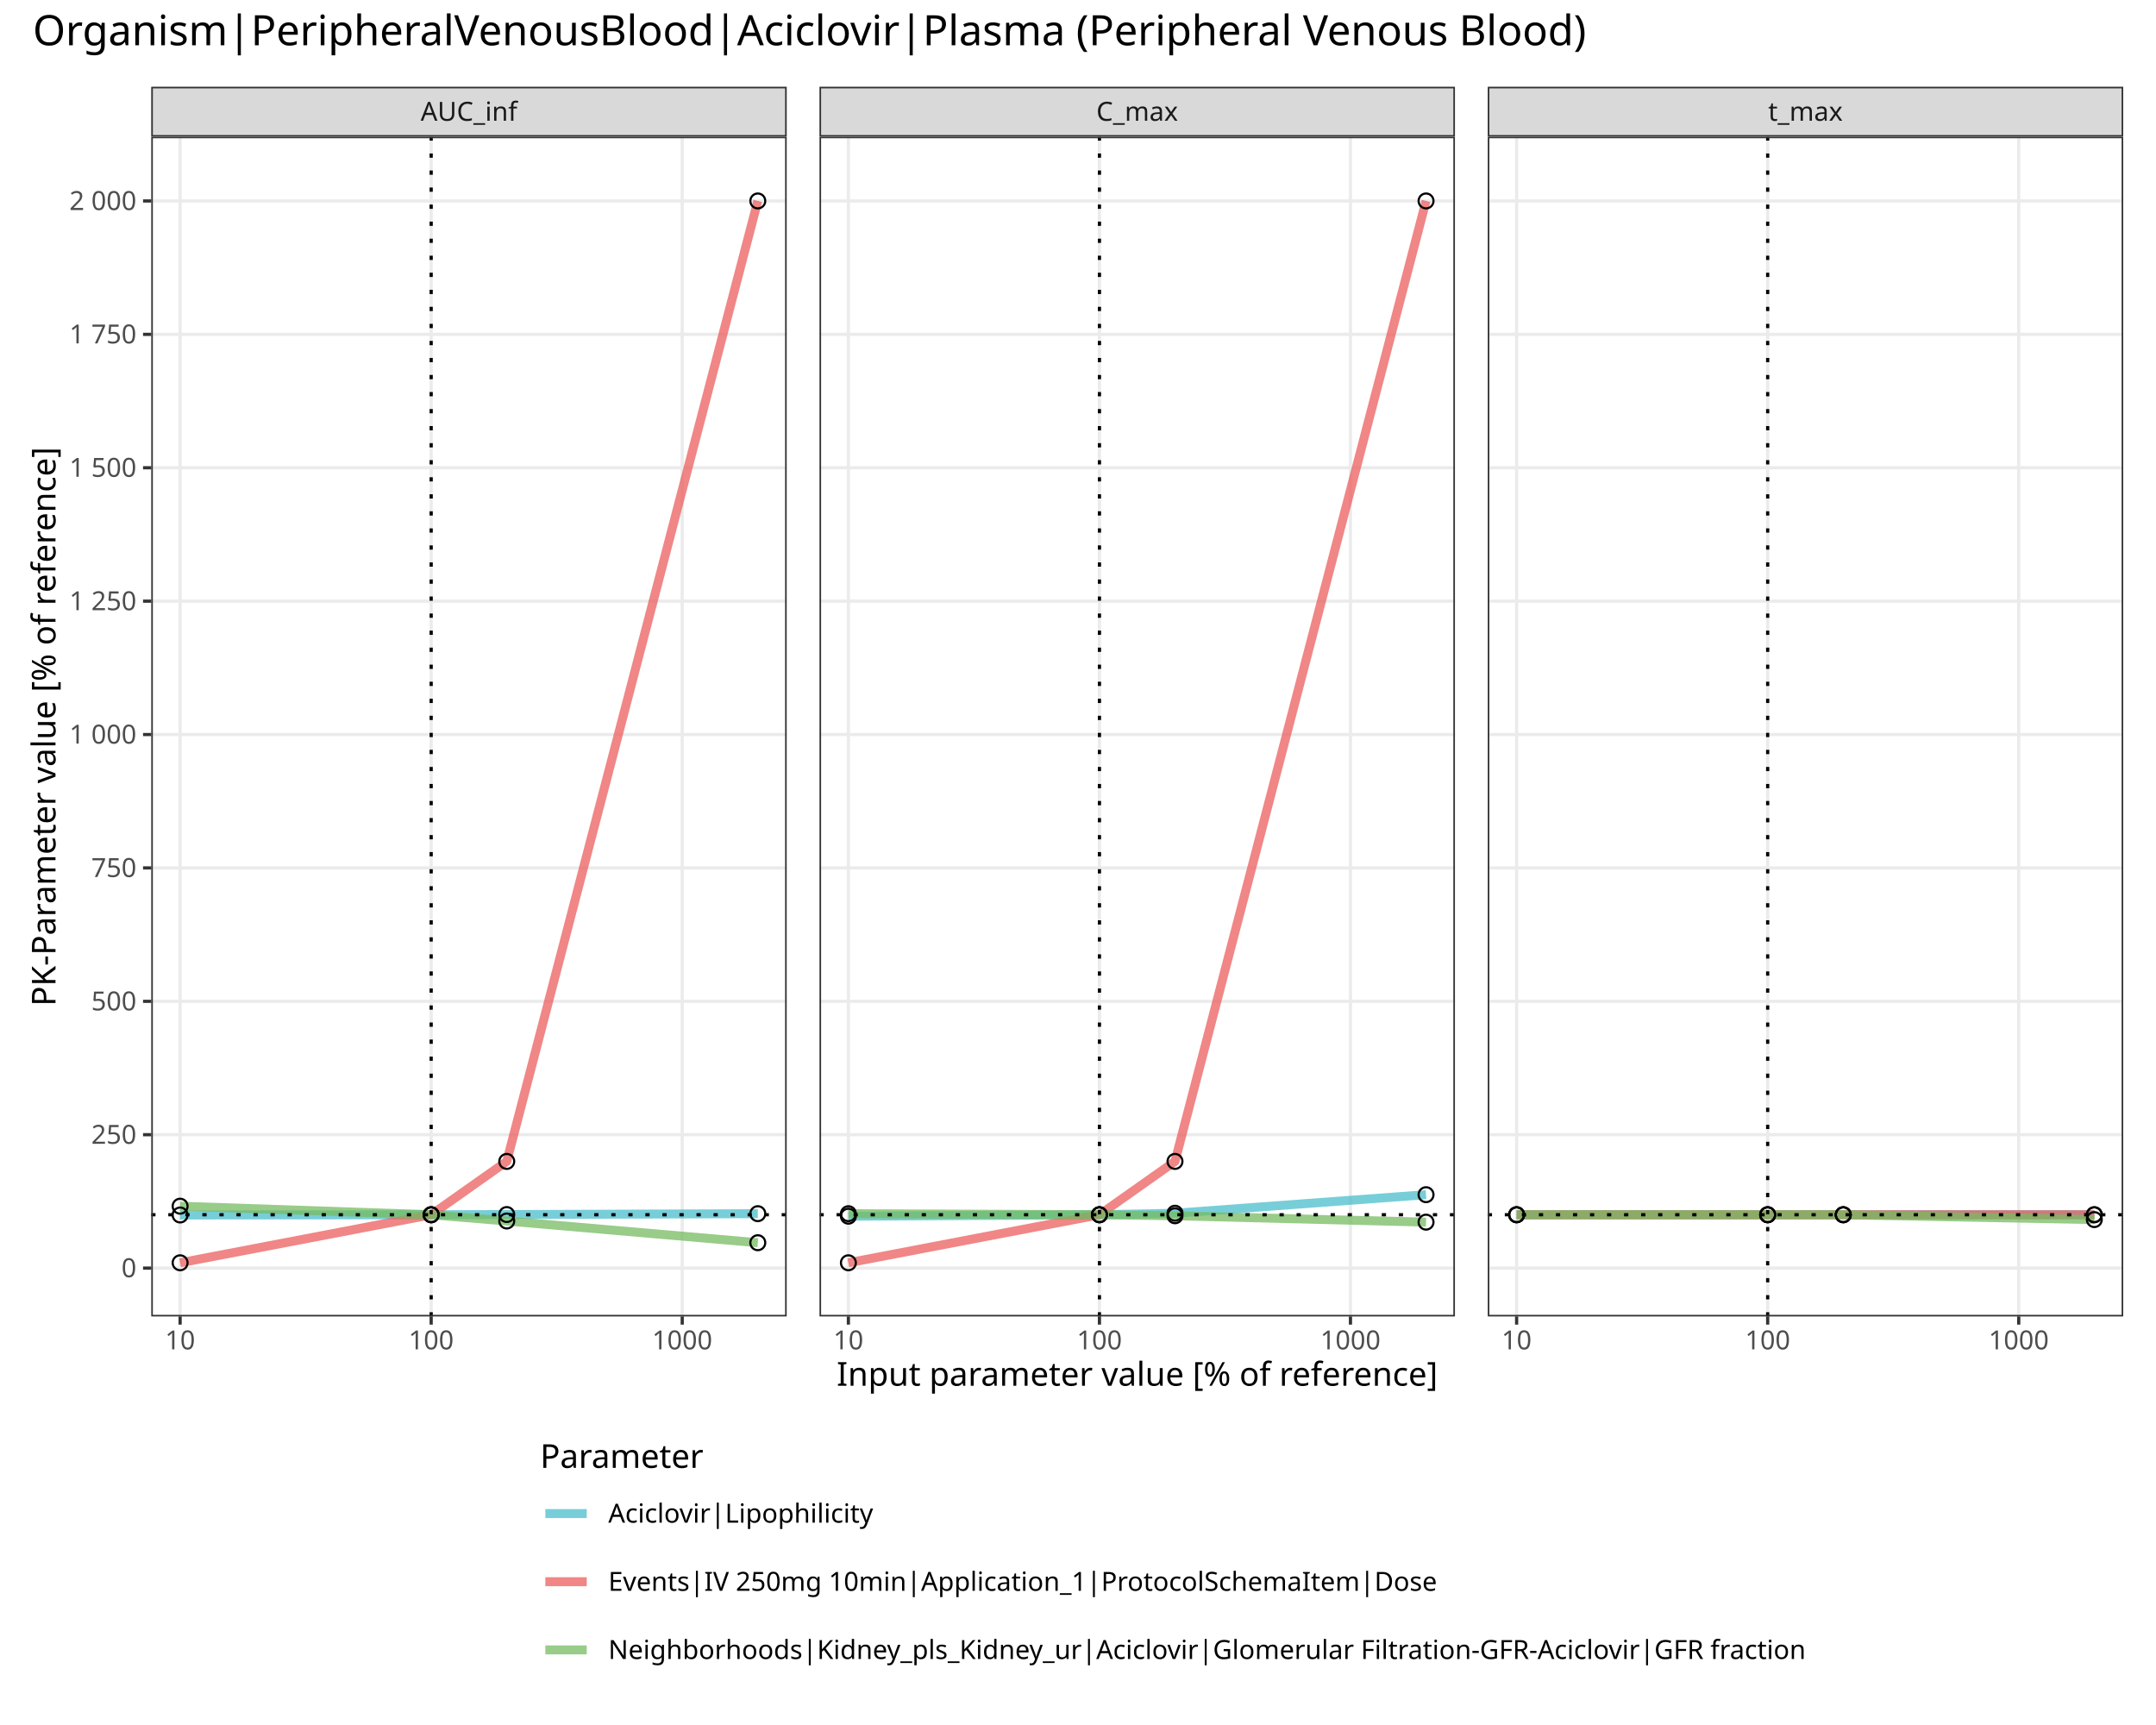
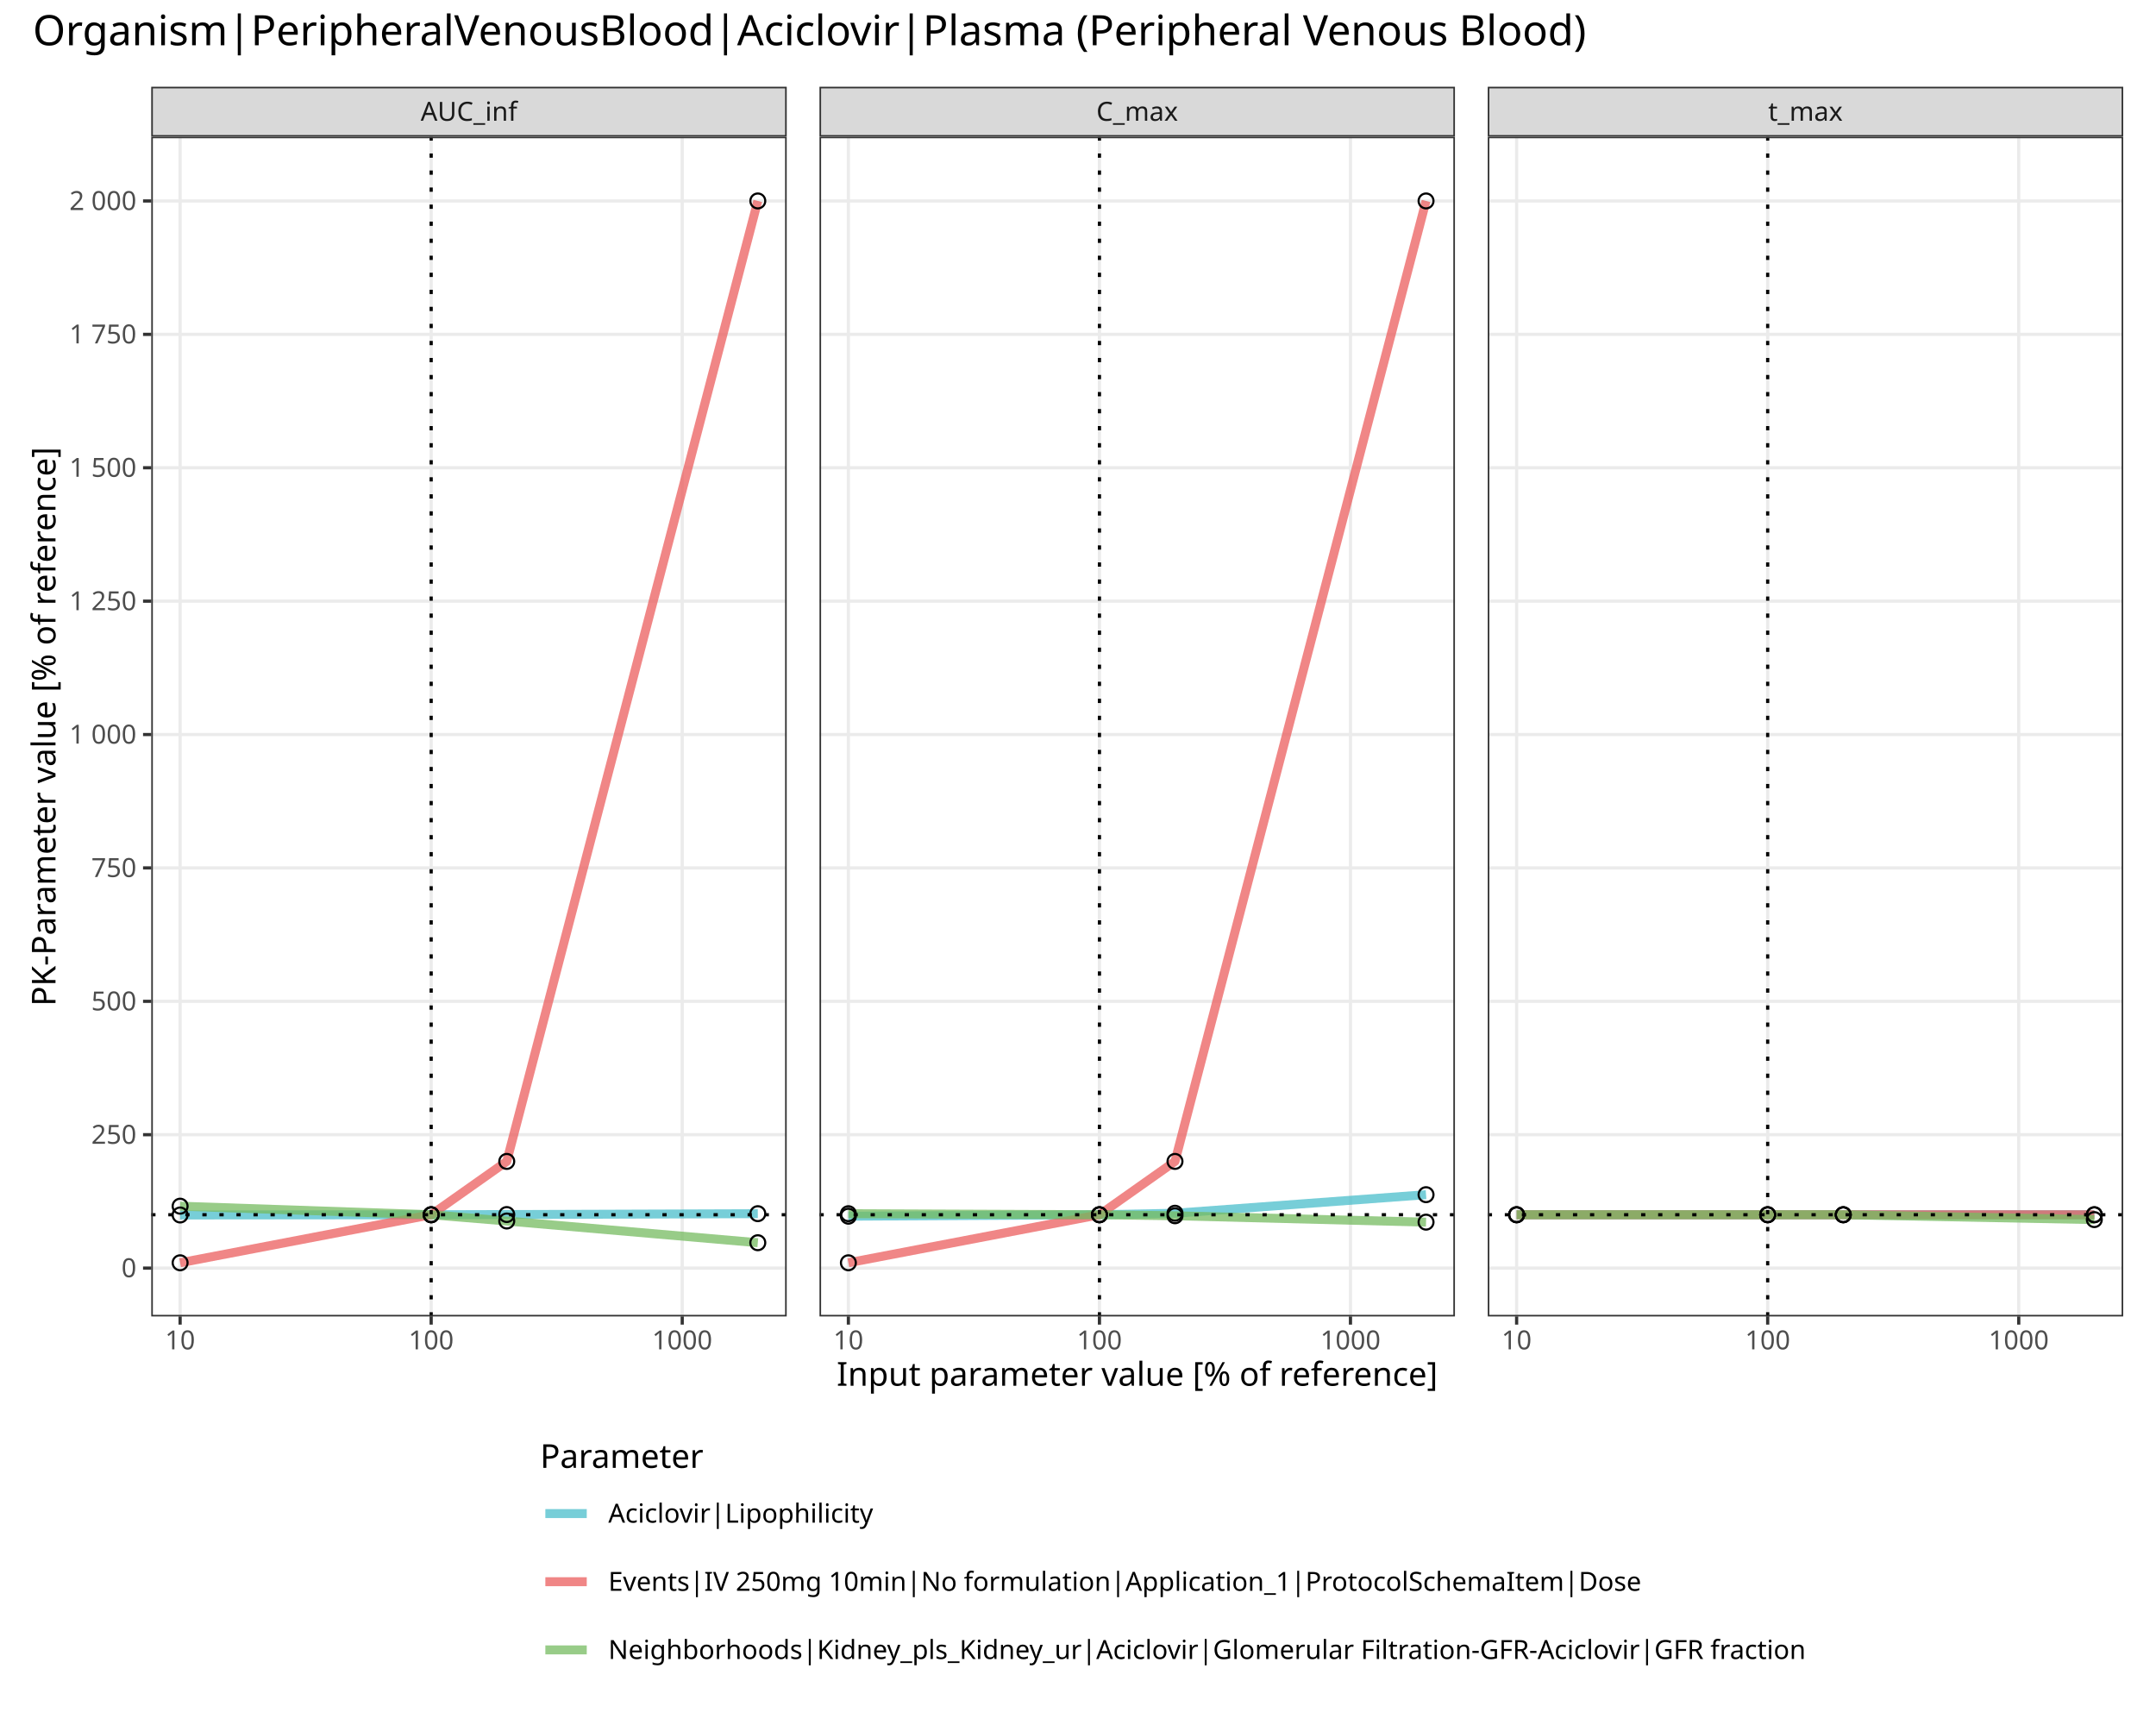
<svg xmlns="http://www.w3.org/2000/svg" class="svglite" data-engine-version="2.0" width="720.00pt" height="576.00pt" viewBox="0 0 720.00 576.00">
  <defs>
    <style type="text/css">
    .svglite line, .svglite polyline, .svglite polygon, .svglite path, .svglite rect, .svglite circle {
      fill: none;
      stroke: #000000;
      stroke-linecap: round;
      stroke-linejoin: round;
      stroke-miterlimit: 10.00;
    }
  </style>
  </defs>
  <rect width="100%" height="100%" style="stroke: none; fill: #FFFFFF;" />
  <defs>
    <clipPath id="cpMC4wMHw3MjAuMDB8MC4wMHw1NzYuMDA=">
      <rect x="0.00" y="0.00" width="720.00" height="576.00" />
    </clipPath>
  </defs>
  <g clip-path="url(#cpMC4wMHw3MjAuMDB8MC4wMHw1NzYuMDA=)">
    <rect x="0.00" y="0.00" width="720.00" height="576.00" style="stroke-width: 1.07; stroke: #FFFFFF; fill: #FFFFFF;" />
  </g>
  <defs>
    <clipPath id="cpNTAuNTF8NzA5LjA0fDQ1LjYzfDQzOS41OA==">
      <rect x="50.51" y="45.63" width="658.53" height="393.95" />
    </clipPath>
  </defs>
  <g clip-path="url(#cpNTAuNTF8NzA5LjA0fDQ1LjYzfDQzOS41OA==)">
</g>
  <g clip-path="url(#cpMC4wMHw3MjAuMDB8MC4wMHw1NzYuMDA=)">
</g>
  <defs>
    <clipPath id="cpNS40OHwyNjguMTl8MjMuNTB8NTcwLjUy">
      <rect x="5.48" y="23.50" width="262.71" height="547.02" />
    </clipPath>
  </defs>
  <g clip-path="url(#cpNS40OHwyNjguMTl8MjMuNTB8NTcwLjUy)">
    <rect x="5.48" y="23.50" width="262.71" height="547.02" style="stroke-width: 1.07; stroke: #FFFFFF; fill: #FFFFFF;" />
  </g>
  <g clip-path="url(#cpMC4wMHw3MjAuMDB8MC4wMHw1NzYuMDA=)">
</g>
  <defs>
    <clipPath id="cpMjY4LjE5fDQ5MS4zNnwyMy41MHw1NzAuNTI=">
      <rect x="268.19" y="23.50" width="223.16" height="547.02" />
    </clipPath>
  </defs>
  <g clip-path="url(#cpMjY4LjE5fDQ5MS4zNnwyMy41MHw1NzAuNTI=)">
    <rect x="268.19" y="23.50" width="223.16" height="547.02" style="stroke-width: 1.07; stroke: #FFFFFF; fill: #FFFFFF;" />
  </g>
  <g clip-path="url(#cpMC4wMHw3MjAuMDB8MC4wMHw1NzYuMDA=)">
</g>
  <defs>
    <clipPath id="cpNDkxLjM2fDcxNC41MnwyMy41MHw1NzAuNTI=">
      <rect x="491.36" y="23.50" width="223.16" height="547.02" />
    </clipPath>
  </defs>
  <g clip-path="url(#cpNDkxLjM2fDcxNC41MnwyMy41MHw1NzAuNTI=)">
    <rect x="491.36" y="23.50" width="223.16" height="547.02" style="stroke-width: 1.07; stroke: #FFFFFF; fill: #FFFFFF;" />
  </g>
  <g clip-path="url(#cpMC4wMHw3MjAuMDB8MC4wMHw1NzYuMDA=)">
</g>
  <defs>
    <clipPath id="cpNTAuNTF8MjYyLjcxfDQ1LjYzfDQzOS41OA==">
      <rect x="50.51" y="45.63" width="212.21" height="393.95" />
    </clipPath>
  </defs>
  <g clip-path="url(#cpNTAuNTF8MjYyLjcxfDQ1LjYzfDQzOS41OA==)">
    <rect x="50.51" y="45.63" width="212.21" height="393.95" style="stroke-width: 1.07; stroke: none; fill: #FFFFFF;" />
    <polyline points="50.51,423.44 262.71,423.44 " style="stroke-width: 1.07; stroke: #EBEBEB; stroke-linecap: butt;" />
    <polyline points="50.51,378.90 262.71,378.90 " style="stroke-width: 1.07; stroke: #EBEBEB; stroke-linecap: butt;" />
    <polyline points="50.51,334.36 262.71,334.36 " style="stroke-width: 1.07; stroke: #EBEBEB; stroke-linecap: butt;" />
    <polyline points="50.51,289.81 262.71,289.81 " style="stroke-width: 1.07; stroke: #EBEBEB; stroke-linecap: butt;" />
    <polyline points="50.51,245.27 262.71,245.27 " style="stroke-width: 1.07; stroke: #EBEBEB; stroke-linecap: butt;" />
    <polyline points="50.51,200.73 262.71,200.73 " style="stroke-width: 1.07; stroke: #EBEBEB; stroke-linecap: butt;" />
    <polyline points="50.51,156.19 262.71,156.19 " style="stroke-width: 1.07; stroke: #EBEBEB; stroke-linecap: butt;" />
    <polyline points="50.51,111.64 262.71,111.64 " style="stroke-width: 1.07; stroke: #EBEBEB; stroke-linecap: butt;" />
    <polyline points="50.51,67.10 262.71,67.10 " style="stroke-width: 1.07; stroke: #EBEBEB; stroke-linecap: butt;" />
    <polyline points="60.15,439.58 60.15,45.63 " style="stroke-width: 1.07; stroke: #EBEBEB; stroke-linecap: butt;" />
    <polyline points="143.99,439.58 143.99,45.63 " style="stroke-width: 1.07; stroke: #EBEBEB; stroke-linecap: butt;" />
    <polyline points="227.83,439.58 227.83,45.63 " style="stroke-width: 1.07; stroke: #EBEBEB; stroke-linecap: butt;" />
    <polyline points="60.15,405.70 143.99,405.62 169.23,405.55 253.07,405.26 " style="stroke-width: 2.99; stroke: #4ABDCB; stroke-opacity: 0.75; stroke-linecap: butt;" />
    <polyline points="60.15,421.66 143.99,405.62 169.23,387.81 253.07,67.10 " style="stroke-width: 2.99; stroke: #EA5E5E; stroke-opacity: 0.75; stroke-linecap: butt;" />
    <polyline points="60.15,402.76 143.99,405.62 169.23,407.71 253.07,414.96 " style="stroke-width: 2.99; stroke: #76BB60; stroke-opacity: 0.75; stroke-linecap: butt;" />
    <circle cx="60.15" cy="405.70" r="2.49" style="stroke-width: 0.71;" />
    <circle cx="143.99" cy="405.62" r="2.49" style="stroke-width: 0.71;" />
    <circle cx="169.23" cy="405.55" r="2.49" style="stroke-width: 0.71;" />
    <circle cx="253.07" cy="405.26" r="2.49" style="stroke-width: 0.71;" />
    <circle cx="60.15" cy="421.66" r="2.49" style="stroke-width: 0.71;" />
    <circle cx="143.99" cy="405.62" r="2.49" style="stroke-width: 0.71;" />
    <circle cx="169.23" cy="387.81" r="2.49" style="stroke-width: 0.71;" />
    <circle cx="253.07" cy="67.10" r="2.49" style="stroke-width: 0.71;" />
    <circle cx="60.15" cy="402.76" r="2.49" style="stroke-width: 0.71;" />
    <circle cx="143.99" cy="405.62" r="2.49" style="stroke-width: 0.71;" />
    <circle cx="169.23" cy="407.71" r="2.49" style="stroke-width: 0.71;" />
    <circle cx="253.07" cy="414.96" r="2.49" style="stroke-width: 0.71;" />
    <line x1="50.51" y1="405.62" x2="262.71" y2="405.62" style="stroke-width: 1.07; stroke-dasharray: 1.42,4.27; stroke-linecap: butt;" />
    <line x1="143.99" y1="439.58" x2="143.99" y2="45.63" style="stroke-width: 1.07; stroke-dasharray: 1.42,4.27; stroke-linecap: butt;" />
    <rect x="50.51" y="45.63" width="212.21" height="393.95" style="stroke-width: 1.07; stroke: #333333;" />
  </g>
  <g clip-path="url(#cpMC4wMHw3MjAuMDB8MC4wMHw1NzYuMDA=)">
</g>
  <defs>
    <clipPath id="cpNTAuNTF8MjYyLjcxfDI4Ljk4fDQ1LjYz">
      <rect x="50.51" y="28.98" width="212.21" height="16.65" />
    </clipPath>
  </defs>
  <g clip-path="url(#cpNTAuNTF8MjYyLjcxfDI4Ljk4fDQ1LjYz)">
    <rect x="50.51" y="28.98" width="212.21" height="16.65" style="stroke-width: 1.07; stroke: #333333; fill: #D9D9D9;" />
    <text x="156.61" y="40.33" text-anchor="middle" style="font-size: 8.80px; fill: #1A1A1A; font-family: sans;" textLength="32.77px" lengthAdjust="spacingAndGlyphs">AUC_inf</text>
  </g>
  <g clip-path="url(#cpMC4wMHw3MjAuMDB8MC4wMHw1NzYuMDA=)">
    <polyline points="60.15,442.32 60.15,439.58 " style="stroke-width: 1.07; stroke: #333333; stroke-linecap: butt;" />
    <polyline points="143.99,442.32 143.99,439.58 " style="stroke-width: 1.07; stroke: #333333; stroke-linecap: butt;" />
    <polyline points="227.83,442.32 227.83,439.58 " style="stroke-width: 1.07; stroke: #333333; stroke-linecap: butt;" />
    <text x="60.15" y="450.57" text-anchor="middle" style="font-size: 8.80px; fill: #4D4D4D; font-family: sans;" textLength="9.79px" lengthAdjust="spacingAndGlyphs">10</text>
    <text x="143.99" y="450.57" text-anchor="middle" style="font-size: 8.80px; fill: #4D4D4D; font-family: sans;" textLength="14.68px" lengthAdjust="spacingAndGlyphs">100</text>
    <text x="227.83" y="450.57" text-anchor="middle" style="font-size: 8.80px; fill: #4D4D4D; font-family: sans;" textLength="19.58px" lengthAdjust="spacingAndGlyphs">1000</text>
    <text x="45.58" y="426.47" text-anchor="end" style="font-size: 8.80px; fill: #4D4D4D; font-family: sans;" textLength="4.89px" lengthAdjust="spacingAndGlyphs">0</text>
    <text x="45.58" y="381.93" text-anchor="end" style="font-size: 8.80px; fill: #4D4D4D; font-family: sans;" textLength="14.68px" lengthAdjust="spacingAndGlyphs">250</text>
    <text x="45.58" y="337.38" text-anchor="end" style="font-size: 8.80px; fill: #4D4D4D; font-family: sans;" textLength="14.68px" lengthAdjust="spacingAndGlyphs">500</text>
    <text x="45.58" y="292.84" text-anchor="end" style="font-size: 8.80px; fill: #4D4D4D; font-family: sans;" textLength="14.68px" lengthAdjust="spacingAndGlyphs">750</text>
    <text x="45.58" y="248.30" text-anchor="end" style="font-size: 8.80px; fill: #4D4D4D; font-family: sans;" textLength="22.02px" lengthAdjust="spacingAndGlyphs">1 000</text>
    <text x="45.58" y="203.76" text-anchor="end" style="font-size: 8.80px; fill: #4D4D4D; font-family: sans;" textLength="22.02px" lengthAdjust="spacingAndGlyphs">1 250</text>
    <text x="45.58" y="159.21" text-anchor="end" style="font-size: 8.80px; fill: #4D4D4D; font-family: sans;" textLength="22.02px" lengthAdjust="spacingAndGlyphs">1 500</text>
    <text x="45.58" y="114.67" text-anchor="end" style="font-size: 8.80px; fill: #4D4D4D; font-family: sans;" textLength="22.02px" lengthAdjust="spacingAndGlyphs">1 750</text>
    <text x="45.58" y="70.13" text-anchor="end" style="font-size: 8.80px; fill: #4D4D4D; font-family: sans;" textLength="22.02px" lengthAdjust="spacingAndGlyphs">2 000</text>
    <polyline points="47.77,423.44 50.51,423.44 " style="stroke-width: 1.07; stroke: #333333; stroke-linecap: butt;" />
    <polyline points="47.77,378.90 50.51,378.90 " style="stroke-width: 1.07; stroke: #333333; stroke-linecap: butt;" />
    <polyline points="47.77,334.36 50.51,334.36 " style="stroke-width: 1.07; stroke: #333333; stroke-linecap: butt;" />
    <polyline points="47.77,289.81 50.51,289.81 " style="stroke-width: 1.07; stroke: #333333; stroke-linecap: butt;" />
    <polyline points="47.77,245.27 50.51,245.27 " style="stroke-width: 1.07; stroke: #333333; stroke-linecap: butt;" />
    <polyline points="47.77,200.73 50.51,200.73 " style="stroke-width: 1.07; stroke: #333333; stroke-linecap: butt;" />
    <polyline points="47.77,156.19 50.51,156.19 " style="stroke-width: 1.07; stroke: #333333; stroke-linecap: butt;" />
    <polyline points="47.77,111.64 50.51,111.64 " style="stroke-width: 1.07; stroke: #333333; stroke-linecap: butt;" />
    <polyline points="47.77,67.10 50.51,67.10 " style="stroke-width: 1.07; stroke: #333333; stroke-linecap: butt;" />
    <text transform="translate(18.53,242.61) rotate(-90)" text-anchor="middle" style="font-size: 11.00px; font-family: sans;" textLength="179.77px" lengthAdjust="spacingAndGlyphs">PK-Parameter value [% of reference]</text>
  </g>
  <defs>
    <clipPath id="cpMjczLjY3fDQ4NS44OHw0NS42M3w0MzkuNTg=">
      <rect x="273.67" y="45.63" width="212.21" height="393.95" />
    </clipPath>
  </defs>
  <g clip-path="url(#cpMjczLjY3fDQ4NS44OHw0NS42M3w0MzkuNTg=)">
    <rect x="273.67" y="45.63" width="212.21" height="393.95" style="stroke-width: 1.07; stroke: none; fill: #FFFFFF;" />
    <polyline points="273.67,423.44 485.88,423.44 " style="stroke-width: 1.07; stroke: #EBEBEB; stroke-linecap: butt;" />
    <polyline points="273.67,378.90 485.88,378.90 " style="stroke-width: 1.07; stroke: #EBEBEB; stroke-linecap: butt;" />
    <polyline points="273.67,334.36 485.88,334.36 " style="stroke-width: 1.07; stroke: #EBEBEB; stroke-linecap: butt;" />
    <polyline points="273.67,289.81 485.88,289.81 " style="stroke-width: 1.07; stroke: #EBEBEB; stroke-linecap: butt;" />
    <polyline points="273.67,245.27 485.88,245.27 " style="stroke-width: 1.07; stroke: #EBEBEB; stroke-linecap: butt;" />
    <polyline points="273.67,200.73 485.88,200.73 " style="stroke-width: 1.07; stroke: #EBEBEB; stroke-linecap: butt;" />
    <polyline points="273.67,156.19 485.88,156.19 " style="stroke-width: 1.07; stroke: #EBEBEB; stroke-linecap: butt;" />
    <polyline points="273.67,111.64 485.88,111.64 " style="stroke-width: 1.07; stroke: #EBEBEB; stroke-linecap: butt;" />
    <polyline points="273.67,67.10 485.88,67.10 " style="stroke-width: 1.07; stroke: #EBEBEB; stroke-linecap: butt;" />
    <polyline points="283.32,439.58 283.32,45.63 " style="stroke-width: 1.07; stroke: #EBEBEB; stroke-linecap: butt;" />
    <polyline points="367.16,439.58 367.16,45.63 " style="stroke-width: 1.07; stroke: #EBEBEB; stroke-linecap: butt;" />
    <polyline points="450.99,439.58 450.99,45.63 " style="stroke-width: 1.07; stroke: #EBEBEB; stroke-linecap: butt;" />
    <polyline points="283.32,406.10 367.16,405.62 392.39,405.12 476.23,398.92 " style="stroke-width: 2.99; stroke: #4ABDCB; stroke-opacity: 0.75; stroke-linecap: butt;" />
    <polyline points="283.32,421.66 367.16,405.62 392.39,387.81 476.23,67.10 " style="stroke-width: 2.99; stroke: #EA5E5E; stroke-opacity: 0.75; stroke-linecap: butt;" />
    <polyline points="283.32,405.27 367.16,405.62 392.39,405.96 476.23,408.09 " style="stroke-width: 2.99; stroke: #76BB60; stroke-opacity: 0.75; stroke-linecap: butt;" />
    <circle cx="283.32" cy="406.10" r="2.49" style="stroke-width: 0.71;" />
    <circle cx="367.16" cy="405.62" r="2.49" style="stroke-width: 0.71;" />
    <circle cx="392.39" cy="405.12" r="2.49" style="stroke-width: 0.71;" />
    <circle cx="476.23" cy="398.92" r="2.49" style="stroke-width: 0.71;" />
    <circle cx="283.32" cy="421.66" r="2.49" style="stroke-width: 0.71;" />
    <circle cx="367.16" cy="405.62" r="2.49" style="stroke-width: 0.71;" />
    <circle cx="392.39" cy="387.81" r="2.49" style="stroke-width: 0.71;" />
    <circle cx="476.23" cy="67.10" r="2.49" style="stroke-width: 0.71;" />
    <circle cx="283.32" cy="405.27" r="2.49" style="stroke-width: 0.71;" />
    <circle cx="367.16" cy="405.62" r="2.49" style="stroke-width: 0.71;" />
    <circle cx="392.39" cy="405.96" r="2.49" style="stroke-width: 0.71;" />
    <circle cx="476.23" cy="408.09" r="2.49" style="stroke-width: 0.71;" />
    <line x1="273.67" y1="405.62" x2="485.88" y2="405.62" style="stroke-width: 1.07; stroke-dasharray: 1.42,4.27; stroke-linecap: butt;" />
    <line x1="367.16" y1="439.58" x2="367.16" y2="45.63" style="stroke-width: 1.07; stroke-dasharray: 1.42,4.27; stroke-linecap: butt;" />
    <rect x="273.67" y="45.63" width="212.21" height="393.95" style="stroke-width: 1.07; stroke: #333333;" />
  </g>
  <g clip-path="url(#cpMC4wMHw3MjAuMDB8MC4wMHw1NzYuMDA=)">
</g>
  <defs>
    <clipPath id="cpMjczLjY3fDQ4NS44OHwyOC45OHw0NS42Mw==">
      <rect x="273.67" y="28.98" width="212.21" height="16.65" />
    </clipPath>
  </defs>
  <g clip-path="url(#cpMjczLjY3fDQ4NS44OHwyOC45OHw0NS42Mw==)">
    <rect x="273.67" y="28.98" width="212.21" height="16.65" style="stroke-width: 1.07; stroke: #333333; fill: #D9D9D9;" />
    <text x="379.77" y="40.33" text-anchor="middle" style="font-size: 8.80px; fill: #1A1A1A; font-family: sans;" textLength="27.88px" lengthAdjust="spacingAndGlyphs">C_max</text>
  </g>
  <g clip-path="url(#cpMC4wMHw3MjAuMDB8MC4wMHw1NzYuMDA=)">
    <polyline points="283.32,442.32 283.32,439.58 " style="stroke-width: 1.07; stroke: #333333; stroke-linecap: butt;" />
    <polyline points="367.16,442.32 367.16,439.58 " style="stroke-width: 1.07; stroke: #333333; stroke-linecap: butt;" />
    <polyline points="450.99,442.32 450.99,439.58 " style="stroke-width: 1.07; stroke: #333333; stroke-linecap: butt;" />
    <text x="283.32" y="450.57" text-anchor="middle" style="font-size: 8.80px; fill: #4D4D4D; font-family: sans;" textLength="9.79px" lengthAdjust="spacingAndGlyphs">10</text>
    <text x="367.16" y="450.57" text-anchor="middle" style="font-size: 8.80px; fill: #4D4D4D; font-family: sans;" textLength="14.68px" lengthAdjust="spacingAndGlyphs">100</text>
    <text x="450.99" y="450.57" text-anchor="middle" style="font-size: 8.80px; fill: #4D4D4D; font-family: sans;" textLength="19.58px" lengthAdjust="spacingAndGlyphs">1000</text>
  </g>
  <defs>
    <clipPath id="cpNDk2Ljg0fDcwOS4wNHw0NS42M3w0MzkuNTg=">
      <rect x="496.84" y="45.63" width="212.21" height="393.95" />
    </clipPath>
  </defs>
  <g clip-path="url(#cpNDk2Ljg0fDcwOS4wNHw0NS42M3w0MzkuNTg=)">
    <rect x="496.84" y="45.63" width="212.21" height="393.95" style="stroke-width: 1.07; stroke: none; fill: #FFFFFF;" />
    <polyline points="496.84,423.44 709.04,423.44 " style="stroke-width: 1.07; stroke: #EBEBEB; stroke-linecap: butt;" />
    <polyline points="496.84,378.90 709.04,378.90 " style="stroke-width: 1.07; stroke: #EBEBEB; stroke-linecap: butt;" />
    <polyline points="496.84,334.36 709.04,334.36 " style="stroke-width: 1.07; stroke: #EBEBEB; stroke-linecap: butt;" />
    <polyline points="496.84,289.81 709.04,289.81 " style="stroke-width: 1.07; stroke: #EBEBEB; stroke-linecap: butt;" />
    <polyline points="496.84,245.27 709.04,245.27 " style="stroke-width: 1.07; stroke: #EBEBEB; stroke-linecap: butt;" />
    <polyline points="496.84,200.73 709.04,200.73 " style="stroke-width: 1.07; stroke: #EBEBEB; stroke-linecap: butt;" />
    <polyline points="496.84,156.19 709.04,156.19 " style="stroke-width: 1.07; stroke: #EBEBEB; stroke-linecap: butt;" />
    <polyline points="496.84,111.64 709.04,111.64 " style="stroke-width: 1.07; stroke: #EBEBEB; stroke-linecap: butt;" />
    <polyline points="496.84,67.10 709.04,67.10 " style="stroke-width: 1.07; stroke: #EBEBEB; stroke-linecap: butt;" />
    <polyline points="506.48,439.58 506.48,45.63 " style="stroke-width: 1.07; stroke: #EBEBEB; stroke-linecap: butt;" />
    <polyline points="590.32,439.58 590.32,45.63 " style="stroke-width: 1.07; stroke: #EBEBEB; stroke-linecap: butt;" />
    <polyline points="674.16,439.58 674.16,45.63 " style="stroke-width: 1.07; stroke: #EBEBEB; stroke-linecap: butt;" />
    <polyline points="506.48,405.62 590.32,405.62 615.56,405.62 699.40,405.62 " style="stroke-width: 2.99; stroke: #4ABDCB; stroke-opacity: 0.75; stroke-linecap: butt;" />
    <polyline points="506.48,405.62 590.32,405.62 615.56,405.62 699.40,405.62 " style="stroke-width: 2.99; stroke: #EA5E5E; stroke-opacity: 0.75; stroke-linecap: butt;" />
    <polyline points="506.48,405.62 590.32,405.62 615.56,405.62 699.40,407.24 " style="stroke-width: 2.99; stroke: #76BB60; stroke-opacity: 0.75; stroke-linecap: butt;" />
    <circle cx="506.48" cy="405.62" r="2.49" style="stroke-width: 0.71;" />
    <circle cx="590.32" cy="405.62" r="2.49" style="stroke-width: 0.71;" />
    <circle cx="615.56" cy="405.62" r="2.49" style="stroke-width: 0.71;" />
    <circle cx="699.40" cy="405.62" r="2.49" style="stroke-width: 0.71;" />
    <circle cx="506.48" cy="405.62" r="2.49" style="stroke-width: 0.71;" />
    <circle cx="590.32" cy="405.62" r="2.49" style="stroke-width: 0.71;" />
    <circle cx="615.56" cy="405.62" r="2.49" style="stroke-width: 0.71;" />
    <circle cx="699.40" cy="405.62" r="2.49" style="stroke-width: 0.71;" />
    <circle cx="506.48" cy="405.62" r="2.49" style="stroke-width: 0.71;" />
    <circle cx="590.32" cy="405.62" r="2.49" style="stroke-width: 0.71;" />
    <circle cx="615.56" cy="405.62" r="2.49" style="stroke-width: 0.71;" />
    <circle cx="699.40" cy="407.24" r="2.49" style="stroke-width: 0.71;" />
    <line x1="496.84" y1="405.62" x2="709.04" y2="405.62" style="stroke-width: 1.07; stroke-dasharray: 1.42,4.27; stroke-linecap: butt;" />
    <line x1="590.32" y1="439.58" x2="590.32" y2="45.63" style="stroke-width: 1.07; stroke-dasharray: 1.42,4.27; stroke-linecap: butt;" />
    <rect x="496.84" y="45.63" width="212.21" height="393.95" style="stroke-width: 1.07; stroke: #333333;" />
  </g>
  <g clip-path="url(#cpMC4wMHw3MjAuMDB8MC4wMHw1NzYuMDA=)">
</g>
  <defs>
    <clipPath id="cpNDk2Ljg0fDcwOS4wNHwyOC45OHw0NS42Mw==">
      <rect x="496.84" y="28.98" width="212.21" height="16.65" />
    </clipPath>
  </defs>
  <g clip-path="url(#cpNDk2Ljg0fDcwOS4wNHwyOC45OHw0NS42Mw==)">
    <rect x="496.84" y="28.98" width="212.21" height="16.65" style="stroke-width: 1.07; stroke: #333333; fill: #D9D9D9;" />
    <text x="602.94" y="40.33" text-anchor="middle" style="font-size: 8.80px; fill: #1A1A1A; font-family: sans;" textLength="23.97px" lengthAdjust="spacingAndGlyphs">t_max</text>
  </g>
  <g clip-path="url(#cpMC4wMHw3MjAuMDB8MC4wMHw1NzYuMDA=)">
    <polyline points="506.48,442.32 506.48,439.58 " style="stroke-width: 1.07; stroke: #333333; stroke-linecap: butt;" />
    <polyline points="590.32,442.32 590.32,439.58 " style="stroke-width: 1.07; stroke: #333333; stroke-linecap: butt;" />
    <polyline points="674.16,442.32 674.16,439.58 " style="stroke-width: 1.07; stroke: #333333; stroke-linecap: butt;" />
    <text x="506.48" y="450.57" text-anchor="middle" style="font-size: 8.80px; fill: #4D4D4D; font-family: sans;" textLength="9.79px" lengthAdjust="spacingAndGlyphs">10</text>
    <text x="590.32" y="450.57" text-anchor="middle" style="font-size: 8.80px; fill: #4D4D4D; font-family: sans;" textLength="14.68px" lengthAdjust="spacingAndGlyphs">100</text>
    <text x="674.16" y="450.57" text-anchor="middle" style="font-size: 8.80px; fill: #4D4D4D; font-family: sans;" textLength="19.58px" lengthAdjust="spacingAndGlyphs">1000</text>
    <text x="379.77" y="462.71" text-anchor="middle" style="font-size: 11.00px; font-family: sans;" textLength="187.73px" lengthAdjust="spacingAndGlyphs">Input parameter value [% of reference]</text>
    <rect x="174.92" y="475.95" width="409.72" height="89.09" style="stroke-width: 1.07; stroke: none; fill: #FFFFFF;" />
    <text x="180.39" y="490.14" style="font-size: 11.00px; font-family: sans;" textLength="51.36px" lengthAdjust="spacingAndGlyphs">Parameter</text>
    <rect x="180.39" y="496.76" width="17.28" height="17.28" style="stroke-width: 1.07; stroke: none; fill: #FFFFFF;" />
    <line x1="182.12" y1="505.40" x2="195.95" y2="505.40" style="stroke-width: 2.99; stroke: #4ABDCB; stroke-opacity: 0.75; stroke-linecap: butt;" />
    <rect x="180.39" y="519.52" width="17.28" height="17.28" style="stroke-width: 1.07; stroke: none; fill: #FFFFFF;" />
    <line x1="182.12" y1="528.16" x2="195.95" y2="528.16" style="stroke-width: 2.99; stroke: #EA5E5E; stroke-opacity: 0.75; stroke-linecap: butt;" />
    <rect x="180.39" y="542.28" width="17.28" height="17.28" style="stroke-width: 1.07; stroke: none; fill: #FFFFFF;" />
    <line x1="182.12" y1="550.92" x2="195.95" y2="550.92" style="stroke-width: 2.99; stroke: #76BB60; stroke-opacity: 0.75; stroke-linecap: butt;" />
    <text x="203.15" y="508.43" style="font-size: 8.80px; font-family: sans;" textLength="80.55px" lengthAdjust="spacingAndGlyphs">Aciclovir|Lipophilicity</text>
-     <text x="203.15" y="531.19" style="font-size: 8.80px; font-family: sans;" textLength="255.24px" lengthAdjust="spacingAndGlyphs">Events|IV 250mg 10min|Application_1|ProtocolSchemaItem|Dose</text>
+     <text x="203.15" y="531.19" style="font-size: 8.80px; font-family: sans;" textLength="314.75px" lengthAdjust="spacingAndGlyphs">Events|IV 250mg 10min|No formulation|Application_1|ProtocolSchemaItem|Dose</text>
    <text x="203.15" y="553.95" style="font-size: 8.80px; font-family: sans;" textLength="376.00px" lengthAdjust="spacingAndGlyphs">Neighborhoods|Kidney_pls_Kidney_ur|Aciclovir|Glomerular Filtration-GFR-Aciclovir|GFR fraction</text>
    <text x="10.96" y="15.11" style="font-size: 14.00px; font-family: sans;" textLength="485.66px" lengthAdjust="spacingAndGlyphs">Organism|PeripheralVenousBlood|Aciclovir|Plasma (Peripheral Venous Blood)</text>
  </g>
</svg>
